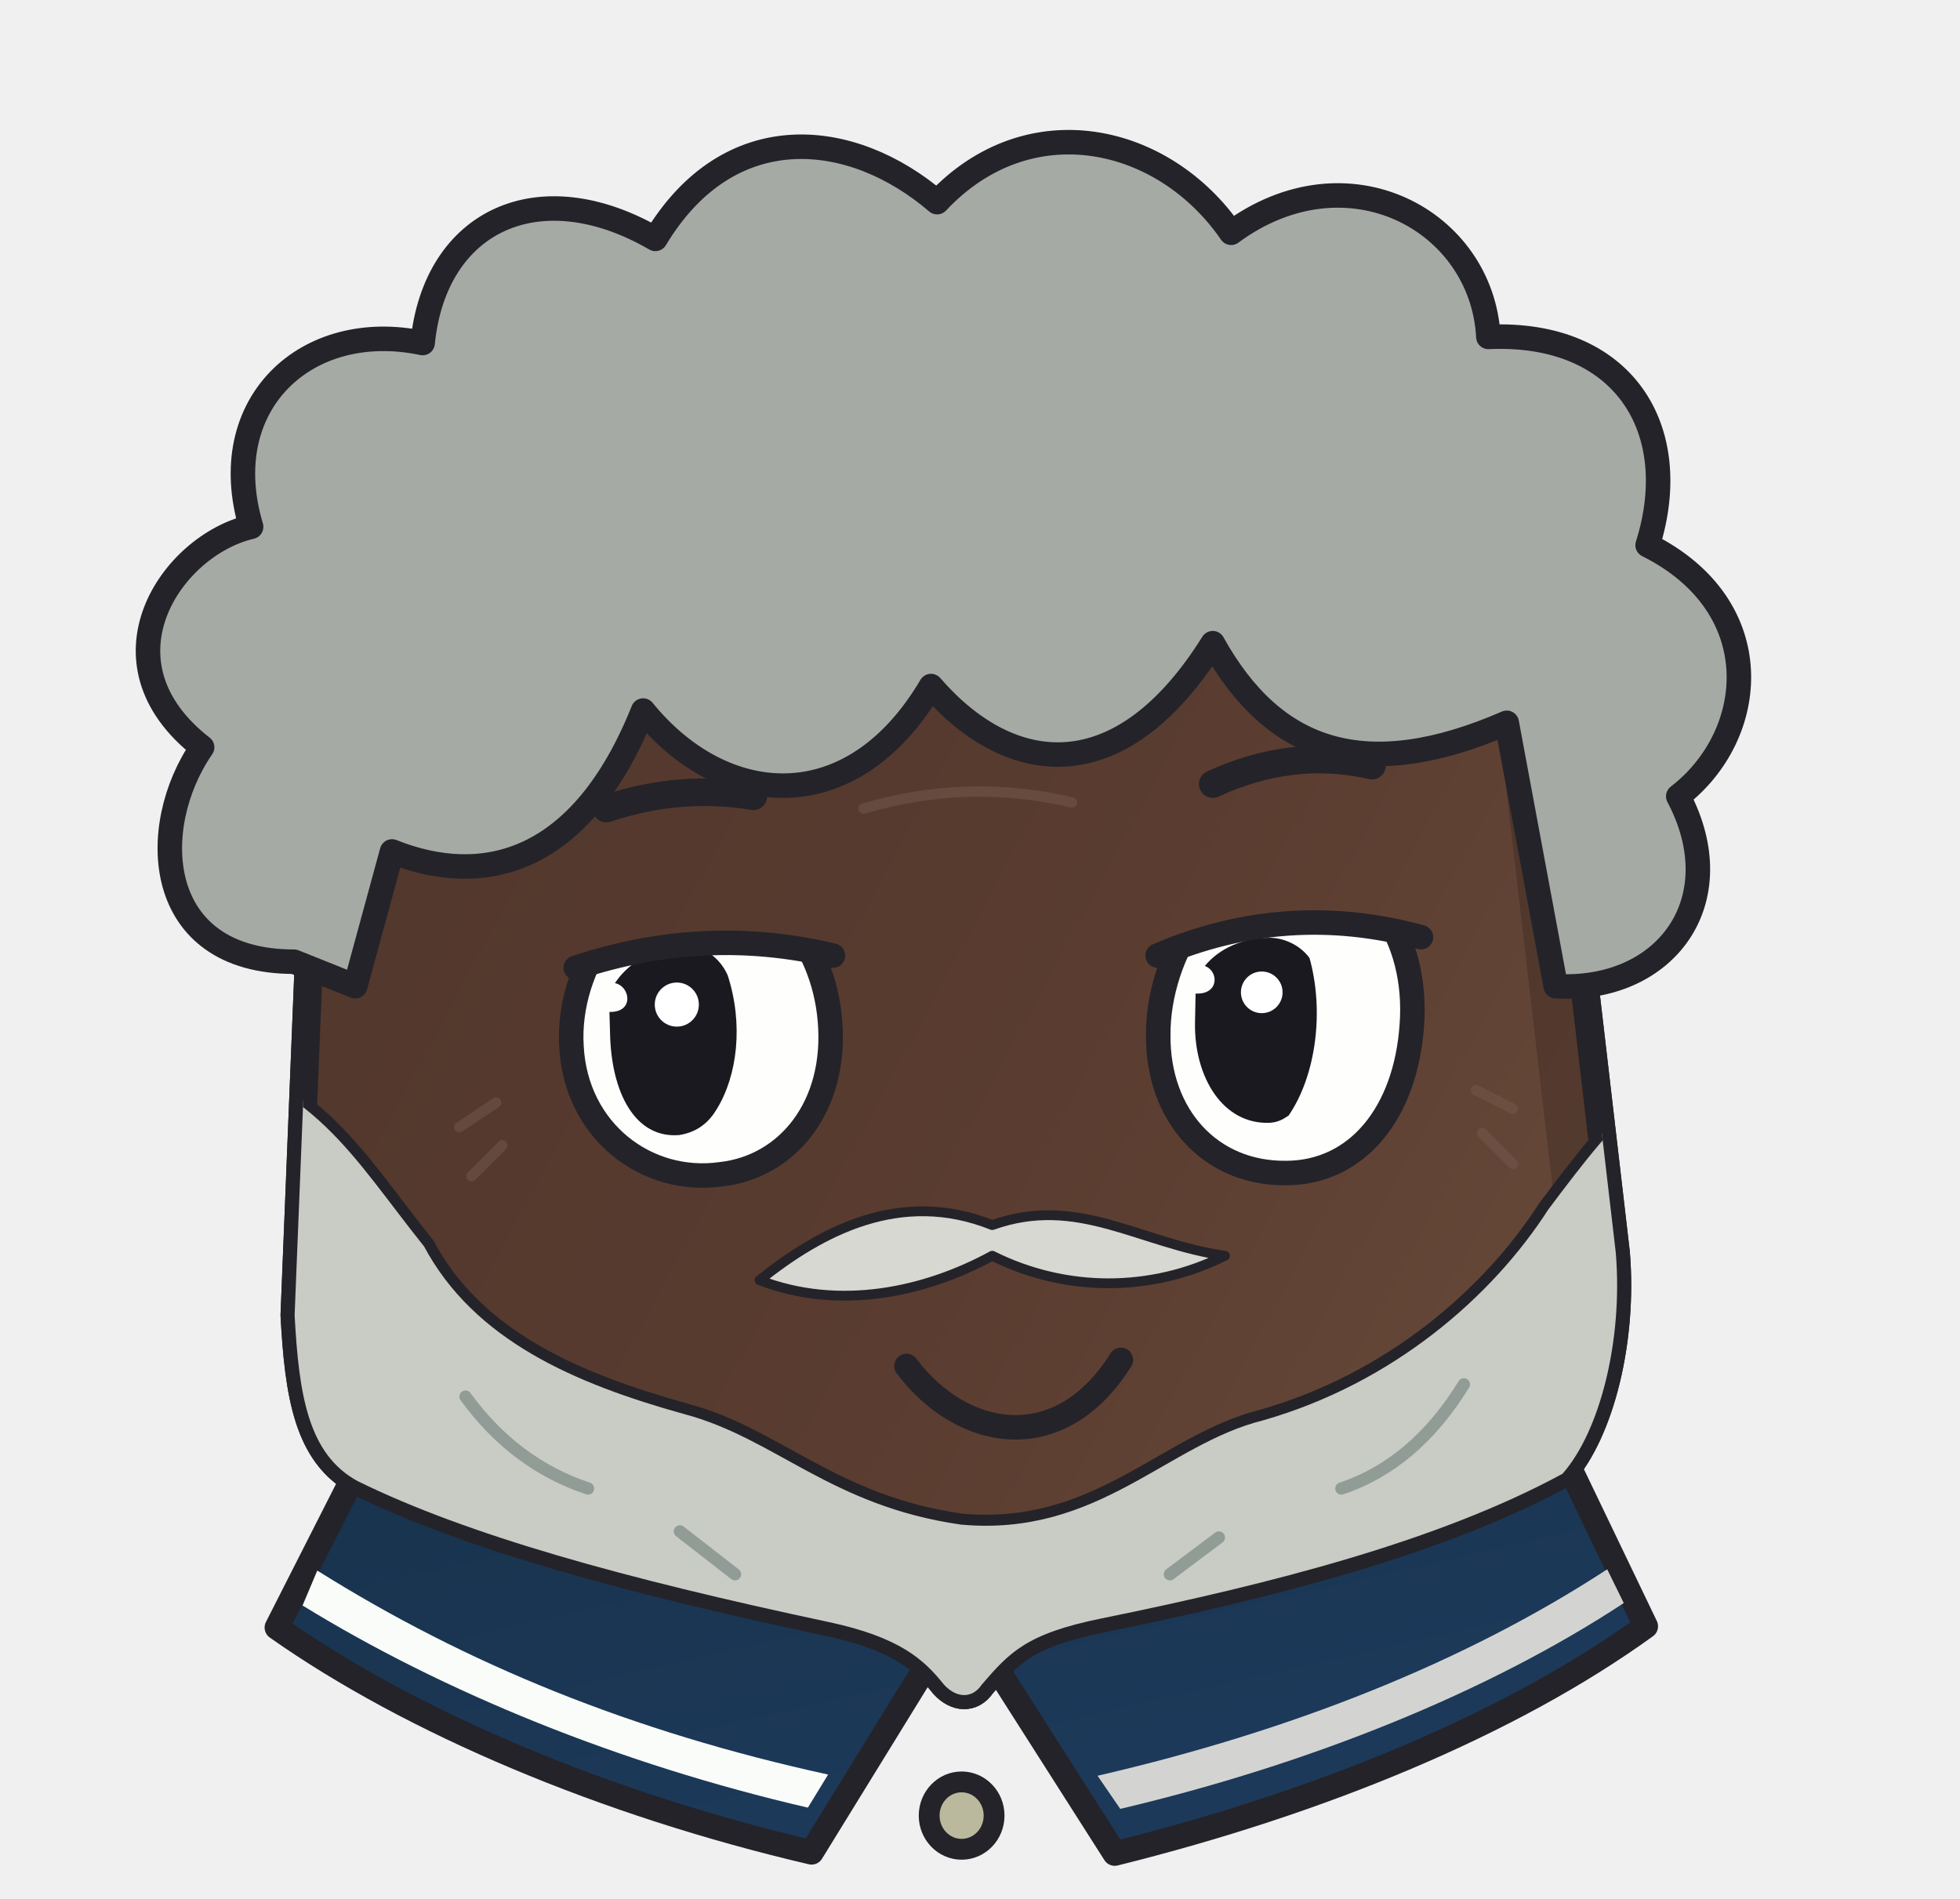
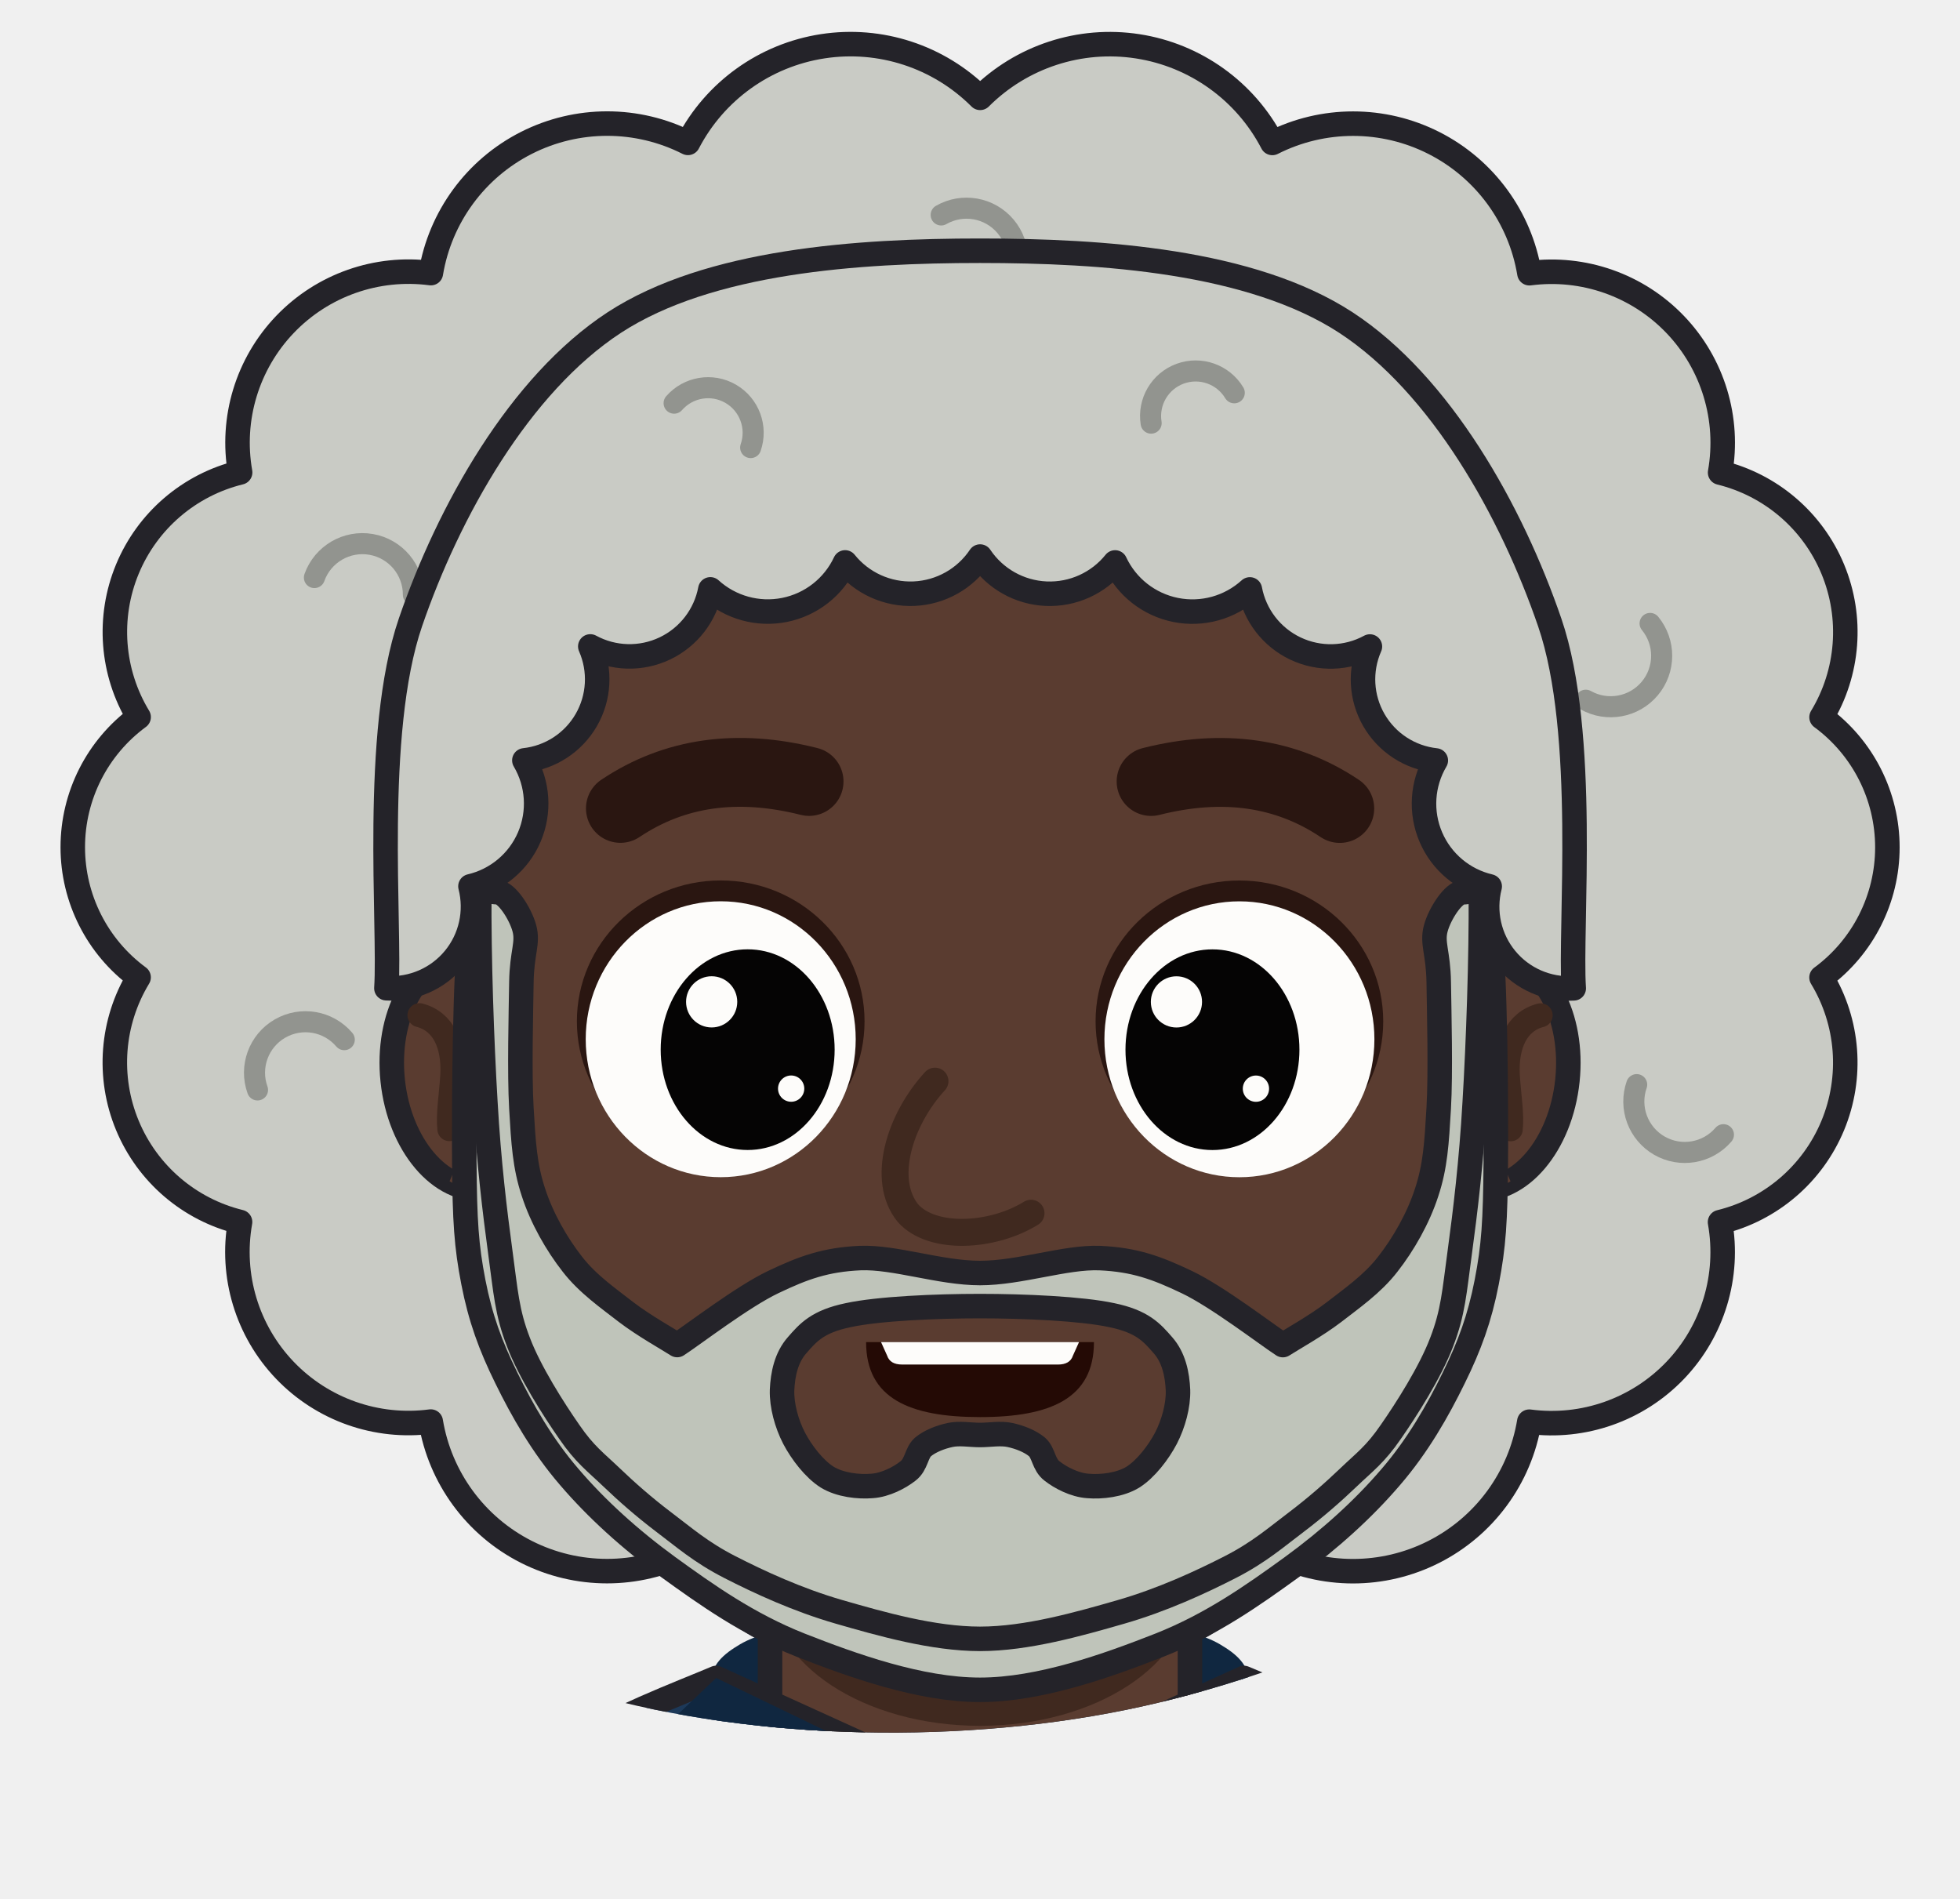
- <svg xmlns="http://www.w3.org/2000/svg" viewBox="0 0 320 310" fill="none" stroke="#242329" stroke-width="4" stroke-linecap="round" stroke-linejoin="round" role="img" aria-labelledby="saltpepper-pleased-title saltpepper-pleased-description">
+ <svg xmlns="http://www.w3.org/2000/svg" viewBox="0 0 320 310" width="320" height="310">
  <defs>
-     <linearGradient id="saltpepper-pleased-skin" x1="84" y1="144" x2="251" y2="234" gradientUnits="userSpaceOnUse">
-       <stop stop-color="#53382D" />
-       <stop offset=".55" stop-color="#5A3C30" />
-       <stop offset="1" stop-color="#654738" />
-     </linearGradient>
-     <linearGradient id="saltpepper-pleased-hair" x1="151" y1="43" x2="158" y2="133" gradientUnits="userSpaceOnUse">
-       <stop stop-color="#493225" />
-       <stop offset=".5" stop-color="#533B2B" />
-       <stop offset="1" stop-color="#33251E" />
-     </linearGradient>
-     <linearGradient id="saltpepper-pleased-mint" x1="155" y1="20" x2="162" y2="216" gradientUnits="userSpaceOnUse">
-       <stop stop-color="#B5F3D6" />
-       <stop offset=".55" stop-color="#AEF0D2" />
-       <stop offset="1" stop-color="#ABEDCF" />
-     </linearGradient>
-     <linearGradient id="saltpepper-pleased-ear-cushion" x1="35" y1="147" x2="62" y2="200" gradientUnits="userSpaceOnUse">
-       <stop stop-color="#309775" />
-       <stop offset="1" stop-color="#349778" />
-     </linearGradient>
-     <linearGradient id="saltpepper-pleased-collar-fabric" x1="99" y1="244" x2="112" y2="301" gradientUnits="userSpaceOnUse">
-       <stop stop-color="#18344F" />
-       <stop offset="1" stop-color="#1D3959" />
-     </linearGradient>
-     <clipPath id="saltpepper-pleased-hair-boundary">
-       <path d="M60.5 131.2C68.5 80.1 106.6 44 158.6 44.3C210.7 44.5 247.6 79.4 255.4 131.1C251.6 116.7 232 107 212.6 106.6C195.2 105.5 177.9 111 158.3 113.8C139 117 119.2 116.9 99.2 118.3C82 119.7 69.5 124.2 60.5 131.2Z" />
+     <clipPath id="cd9b">
+       <rect x="-4000" y="-4000" width="9000" height="9000" />
    </clipPath>
-     <clipPath id="saltpepper-pleased-head-clip">
-       <path d="M61 130.5C63 83 104 44 159 44C212 44 252 82 255 129L263.8 204.5C265 218.8 261.2 233.7 255.1 240.6C235 251.5 207.9 258.5 179.9 264.2C167.5 266.7 164.8 269.8 160.3 275C158.7 277.4 156.1 277.2 154.1 275C150.9 271 147 267.3 135.3 264.8C101.9 257.7 76.3 250.6 58.4 241.8C50.3 237.4 48.8 227.7 48.1 214.7L50.5 155Z" />
+     <clipPath id="cd9cr">
+       <path d="M841.27 558.63C841.81 624.88 833.42 700.32 789.62 750.89C745.54 801.46 654.41 843.92 578.42 862.03C502.70 880.15 409.14 879.61 334.51 859.87C259.87 839.86 161.71 795.78 130.88 742.24C99.78 688.97 123.85 601.35 148.73 538.89C173.88 476.69 218.23 405.57 280.69 368.52C343.43 331.48 439.43 318.77 523.80 316.33C607.90 313.90 733.10 313.90 786.10 354.19C838.83 394.48 840.72 492.64 841.27 558.63Z" />
+       <path d="M-473.50 -700.97L1473.50 -700.97L1473.50 818.77L-473.50 818.77Z" />
    </clipPath>
-     <clipPath id="saltpepper-pleased-confident-eyes">
-       <path d="M90 158L238 148L238 199L90 199Z" />
+     <clipPath id="cd9s">
+       <path d="M500 903.9L616.5 850.9C621.8 853.2 636.8 859.1 648.3 864.2C659.7 869.3 672.5 875.4 685.3 881.4C698.1 887.3 712.5 893.3 725 899.9C737.6 906.5 750.8 914.3 760.8 921.1C770.7 927.9 778 934.3 784.6 941C791.2 947.6 795.8 954.2 800.5 960.8C805.1 967.4 808.6 974.1 812.4 980.7C816.1 987.2 821.2 996.8 823 1000L177 1000C178.8 996.8 183.9 987.2 187.6 980.7C191.4 974.1 194.9 967.4 199.5 960.8C204.2 954.2 208.8 947.6 215.4 941C222 934.3 229.3 927.9 239.2 921.1C249.2 914.3 262.4 906.5 275 899.9C287.5 893.3 301.9 887.3 314.7 881.4C327.5 875.4 340.3 869.3 351.7 864.2C363.2 859.1 378.2 853.2 383.5 850.9L500 903.9Z" fill="#1D3959" stroke="#242329" stroke-width="10.82" stroke-linejoin="round" stroke-linecap="round" transform="translate(500 1014) scale(0.86) translate(-500 -1000)" />
+       <path d="M488.1 903.9L511.9 903.9L511.9 972.7L488.1 972.7ZM493.4 903.9L383.5 850.9L357 876.1L417.9 948.9ZM506.6 903.9L616.5 850.9L643 876.1L582.1 948.9Z" fill="#102740" transform="translate(500 1014) scale(0.86) translate(-500 -1000)" />
    </clipPath>
-     <clipPath id="saltpepper-pleased-soft-lids">
-       <path d="M90 160Q114 149 139 157L139 199L90 199ZM185 157Q210 145 236 153L236 199L185 199Z" />
+     <clipPath id="cd9eL">
+       <ellipse cx="385.5" cy="569" rx="59.6" ry="60.9" />
    </clipPath>
-     <clipPath id="saltpepper-pleased-fin-half">
-       <path d="M330 0H420V420H0V300Z" />
+     <clipPath id="cd9eR">
+       <ellipse cx="614.5" cy="569" rx="59.6" ry="60.9" />
    </clipPath>
-     <clipPath id="saltpepper-pleased-fin-collar-back">
-       <path d="M262.4 256.2C239.1 271.4 210.8 282.6 179.2 289.9L182.9 295.3C213.8 288 242.9 276.3 265.1 261.7Z" />
+     <filter id="cd9bl" x="-60%" y="-90%" width="220%" height="280%">
+       <feGaussianBlur stdDeviation="15" />
+     </filter>
+     <clipPath id="cd9eo">
+       <path d="M-1000 -1000H2000V2000H-1000Z" />
+     </clipPath>
+     <clipPath id="cd9ck">
+       <ellipse cx="385.5" cy="561.1" rx="66.5" ry="65.2" />
+       <ellipse cx="385.5" cy="569" rx="62.6" ry="63.9" />
+       <ellipse cx="614.5" cy="561.1" rx="66.5" ry="65.2" />
+       <ellipse cx="614.5" cy="569" rx="62.6" ry="63.9" />
    </clipPath>
  </defs>
-   <g id="saltpepper-pleased-collar">
-     <path id="saltpepper-pleased-collar-left" d="M58.2 240.1L45.2 265.7C67.2 281.2 98.7 294.5 132.5 302.4L151.1 272.2C145.7 266.5 137.4 265.5 127 263C101.1 257.1 78.1 250.1 58.2 240.1Z" fill="url(#saltpepper-pleased-collar-fabric)" stroke-width="4" />
-     <path id="saltpepper-pleased-collar-right" d="M256.5 240.1L268.7 265.5C246.7 281.4 215.8 294.2 182 302.6L162.5 272C167 266.9 176.8 264.9 188 262.5C214 256.6 235 249.3 256.5 240.1Z" fill="url(#saltpepper-pleased-collar-fabric)" stroke-width="4" />
-     <path d="M51.8 256.4C76.2 271.7 103.2 282.7 135.2 289.7L131.9 295.1C101.2 288 72.3 276.2 49.4 262.1Z" fill="#FAFCF9" stroke="none" />
-     <path d="M262.4 256.2C239.1 271.4 210.8 282.6 179.2 289.9L182.9 295.3C213.8 288 242.9 276.3 265.1 261.7Z" fill="#FAFCF9" stroke="none" />
-     <path d="M154.1 274.5L161.1 274.5" stroke-width="3" />
-     <ellipse cx="157" cy="296.4" rx="5.3" ry="5.5" fill="#BAB99D" stroke-width="3.4" />
-   </g>
-   <g clip-path="url(#saltpepper-pleased-fin-collar-back)">
-     <g clip-path="url(#saltpepper-pleased-fin-half)">
-       <path d="M262.4 256.2C239.1 271.4 210.8 282.6 179.2 289.9L182.9 295.3C213.8 288 242.9 276.3 265.1 261.7Z" fill="none" stroke="#000000" stroke-opacity=".16" stroke-width="18" />
-     </g>
-   </g>
-   <g id="saltpepper-pleased-head">
-     <path d="M61 130.5C63 83 104 44 159 44C212 44 252 82 255 129L263.8 204.5C265 218.8 261.2 233.7 255.1 240.6C235 251.5 207.9 258.5 179.9 264.2C167.5 266.7 164.8 269.8 160.3 275C158.7 277.4 156.1 277.2 154.1 275C150.9 271 147 267.3 135.3 264.8C101.9 257.7 76.3 250.6 58.4 241.8C50.3 237.4 48.8 227.7 48.1 214.7L50.5 155Z" fill="url(#saltpepper-pleased-skin)" stroke-width="4.6" />
-   </g>
-   <g clip-path="url(#saltpepper-pleased-head-clip)" stroke="none">
-     <path d="M61 130.5C63 83 104 44 159 44C212 44 252 82 255 129L263.8 204.5C265 218.8 261.2 233.7 255.1 240.6C235 251.5 207.9 258.5 179.9 264.2C167.5 266.7 164.8 269.8 160.3 275C158.7 277.4 156.1 277.2 154.1 275C150.9 271 147 267.3 135.3 264.8C101.9 257.7 76.3 250.6 58.4 241.8C50.3 237.4 48.8 227.7 48.1 214.7L50.5 155Z" fill="#000000" fill-opacity=".16" />
-     <path d="M61 130.5C63 83 104 44 159 44C212 44 252 82 255 129L263.8 204.5C265 218.8 261.2 233.7 255.1 240.6C235 251.5 207.9 258.5 179.9 264.2C167.5 266.7 164.8 269.8 160.3 275C158.7 277.4 156.1 277.2 154.1 275C150.9 271 147 267.3 135.3 264.8C101.9 257.7 76.3 250.6 58.4 241.8C50.3 237.4 48.8 227.7 48.1 214.7L50.5 155Z" transform="translate(-10 -8)" fill="url(#saltpepper-pleased-skin)" />
-   </g>
-   <path d="M61 130.5C63 83 104 44 159 44C212 44 252 82 255 129L263.8 204.5C265 218.8 261.2 233.7 255.1 240.6C235 251.5 207.9 258.5 179.9 264.2C167.5 266.7 164.8 269.8 160.3 275C158.7 277.4 156.1 277.2 154.1 275C150.9 271 147 267.3 135.3 264.8C101.9 257.7 76.3 250.6 58.4 241.8C50.3 237.4 48.8 227.7 48.1 214.7L50.5 155Z" fill="none" stroke-width="4.6" />
-   <g id="saltpepper-pleased-hair-front">
-     <path d="M48 157C25 157 24 135 33 122C15 108 28 89 41 86C35 66 50 52 69 56C71 36 88 28 107 39C119 19 139 21 153 33C168 17 190 22 201 38C220 24 242 36 243 55C265 54 275 70 269 89C289 99 287 120 274 130C283 147 272 162 254 161L246 118C223 128 208 123 198 105C183 129 165 127 152 112C139 134 118 132 105 116C95 141 79 145 64 139L58 161Z" fill="#A5AAA5" stroke-width="4" />
-   </g>
-   <g clip-path="url(#saltpepper-pleased-head-clip)">
-     <g id="saltpepper-pleased-facial-hair">
-       <path d="M30 171C52 176 58 188 70 203C78 218 94 225 112 230C127 234 136 245 157 248C179 250 190 235 206 231C227 225 243 211 252 197C264 181 272 171 290 170L290 296L28 296Z" fill="#C9CBC5" stroke-width="1.8" />
-       <path d="M162 200C147 194 134 201 124 209C137 214 151 211 162 205C174 211 188 211 200 205C186 203 176 195 162 200Z" fill="#D6D8D1" stroke-width="1.6" />
-       <path d="M76 228Q84 239 96 243M111 250L120 257M199 251L191 257M239 226Q231 239 219 243" fill="none" stroke-width="2" stroke="#919C96" />
-     </g>
-   </g>
-   <g id="saltpepper-pleased-age-details">
-     <path d="M141 132Q158 127 175 131M81 180L75 184M82 187L77 192M241 178L247 181M242 185L247 190" fill="none" stroke-width="1.7" stroke="#71584B" opacity=".55" />
-   </g>
-   <g id="saltpepper-pleased-expression-pleased">
-     <g id="saltpepper-pleased-eyebrows">
-       <path d="M99 132Q111 128 123 130" fill="none" stroke-width="4.5" />
-       <path d="M198 128Q211 122 224 125" fill="none" stroke-width="4.5" />
-     </g>
-     <g clip-path="url(#saltpepper-pleased-soft-lids)">
-       <g id="saltpepper-pleased-eyes">
-         <path id="saltpepper-pleased-eye-white-left" d="M114.5 143.1C125.2 143 134.4 153.4 135.5 166.6C136.7 180.6 128.6 190.5 117.7 191.7C105.6 193.4 94 184.7 93.3 170.8C92.5 157.7 102.1 143.7 114.5 143.1Z" fill="#FEFEFD" stroke-width="4" />
-         <g transform="translate(-15 1)">
-           <path d="M123.7 153.8C128.5 152.2 132.3 154.8 133.8 158.2C136.4 166.2 135.4 174.6 132 180.1C130.8 182.1 129 183.8 125.9 184.3C118.7 184.9 114.8 177.4 114.6 167.7L114.5 164.2C118.6 164.3 117.9 160 115.4 159.5C117.1 156.9 120.1 154.7 123.7 153.8Z" fill="#19191F" stroke="none" />
-           <circle cx="125.5" cy="163" r="3.6" fill="#FFFFFF" stroke="none" />
+   <g transform="translate(-55 -107) scale(0.43)">
+     <g clip-path="url(#cd9b)">
+       <g transform="translate(500 1014) scale(0.86) translate(-500 -1000)">
+         <g transform="matrix(1 0.0001 -0.0001 1 0.08335 0.01754)">
+           <path fill="#C9CBC5" data-o="f" d="M500 153.4A80.9 80.9 0 0 1 629 173.3A78.9 78.9 0 0 1 742.5 230.8A75.5 75.5 0 0 1 826.7 318.8A72.5 72.5 0 0 1 871.5 426.8A71.3 71.3 0 0 1 871.5 541.7A72.5 72.5 0 0 1 826.7 649.7A75.5 75.5 0 0 1 742.5 737.8A78.9 78.9 0 0 1 629 795.3A80.9 80.9 0 0 1 500 815.2A80.9 80.9 0 0 1 371 795.3A78.9 78.9 0 0 1 257.5 737.8A75.5 75.5 0 0 1 173.3 649.7A72.5 72.5 0 0 1 128.5 541.7A71.3 71.3 0 0 1 128.5 426.8A72.5 72.5 0 0 1 173.3 318.8A75.5 75.5 0 0 1 257.5 230.8A78.9 78.9 0 0 1 371 173.3A80.9 80.9 0 0 1 500 153.4Z" stroke="#242329" stroke-width="10.82" stroke-linejoin="round" stroke-linecap="round" />
+           <path fill="none" stroke="#92948F" stroke-width="9.3" stroke-linecap="round" stroke-linejoin="round" d="M206.1 365.2A22.5 22.5 0 0 1 249.8 372.8M795.8 385.4A22.5 22.5 0 0 1 767.4 419.3M181 591.4A22.5 22.5 0 0 1 219.3 569.2M828.2 611.1A22.5 22.5 0 0 1 789.9 589M482.8 205.1A22.5 22.5 0 0 1 511.3 239" />
        </g>
-         <path id="saltpepper-pleased-eye-white-right" d="M211.1 140.8C223.5 141 231.6 153 230.5 167.4C229.5 181.7 221.6 191.4 210.1 191.5C197.6 191.7 189 182.1 189.1 169C189 155.7 198.6 140.2 211.1 140.8Z" fill="#FEFEFD" stroke-width="4" />
-         <g transform="translate(-15 1)">
-           <path d="M222 152.1C224.4 152 227.2 153.2 228.8 155.4C231.2 164 229.9 174.5 225.4 181.1C224.9 181.4 224 182.2 222.3 182.3C214.6 182.6 210 174.8 210.1 166.1L210.2 161.2C214.1 161.4 214 157.5 211.7 156.7C214.1 153.8 217.8 152.2 222 152.1Z" fill="#19191F" stroke="none" />
-           <circle cx="221" cy="161" r="3.4" fill="#FFFFFF" stroke="none" />
+         <g clip-path="url(#cd9cr)">
+           <g transform="translate(0 0.06)">
+             <path d="M500 824.5C525.6 824.5 558.7 826.2 576.8 828.4C594.9 830.7 601.5 833.1 608.5 837.7C615.6 842.3 619.6 847.4 619.1 856.2C618.7 865.1 625.8 880.5 605.9 890.7C586 900.8 535.3 917.1 500 917.1C464.7 917.1 414 900.8 394.1 890.7C374.2 880.5 381.3 865.1 380.9 856.2C380.4 847.4 384.4 842.3 391.5 837.7C398.5 833.1 405.1 830.7 423.2 828.4C441.3 826.2 474.4 824.5 500 824.5Z" fill="#102740" />
+           </g>
+         </g>
+         <g clip-path="url(#cd9cr)">
+           <g transform="translate(0 0.06)">
+             <path d="M407.3 768.9L407.3 935.7Q407.3 967.4 439.1 967.4L560.9 967.4Q592.7 967.4 592.7 935.7L592.7 768.9Z" fill="#5A3C30" stroke="#242329" stroke-width="10.82" stroke-linejoin="round" stroke-linecap="round" />
+             <ellipse cx="500" cy="811.2" rx="92.7" ry="60.9" fill="#40291F" />
+           </g>
+         </g>
+         <g transform="matrix(1 0.0001 -0.0001 1 0.08335 0.01754)">
+           <ellipse cx="275.6" cy="583.6" rx="35.1" ry="51.6" transform="rotate(-6 275.6 583.6)" fill="#5A3C30" stroke="#242329" stroke-width="10.82" stroke-linejoin="round" stroke-linecap="round" />
+           <ellipse cx="724.4" cy="583.6" rx="35.1" ry="51.6" transform="rotate(6 724.4 583.6)" fill="#5A3C30" stroke="#242329" stroke-width="10.82" stroke-linejoin="round" stroke-linecap="round" />
+           <path d="M281.3 496.1C281.3 518.4 271 529.5 260.6 535.4L286.2 583.6ZM718.7 496.1C718.7 518.4 729 529.5 739.4 535.4L713.8 583.6ZM291.8 671C288.8 648.8 276.3 637.3 265.8 631.7L286.2 583.6ZM708.2 671C711.2 648.8 723.7 637.3 734.2 631.7L713.8 583.6Z" fill="#5A3C30" />
+           <path d="M252.5 558.4C263.1 561.1 267.7 571.6 267 584.9C266.4 594.2 265 602.1 265.7 608.7M747.5 558.4C736.9 561.1 732.3 571.6 733 584.9C733.6 594.2 735 602.1 734.3 608.7" fill="none" stroke="#40291F" stroke-width="10.6" stroke-linecap="round" stroke-linejoin="round" />
+         </g>
+         <g transform="matrix(1 0.0001 -0.0001 1 0.08335 0.01754)">
+           <path d="M500 255.3C526.5 255.3 554.7 258.6 579.4 265.9C604.1 273.2 628.8 284 648.3 299C667.7 314 684.4 334.9 695.9 355.9C707.4 376.8 712.9 400 717.1 424.7C721.3 449.4 720.8 475.5 721.1 504.1C721.3 532.8 720 570.3 718.4 596.8C716.9 623.3 714.2 645.3 711.8 663C709.4 680.6 708.9 689.5 703.8 702.7C698.8 715.9 688.2 732.5 681.3 742.4C674.5 752.3 669.8 755.6 662.8 762.3C655.9 768.9 648.4 775.5 639.7 782.1C630.9 788.7 623.4 795.4 610.5 802C597.6 808.6 580.6 816.5 562.2 821.8C543.8 827.1 520.7 833.7 500 833.7C479.3 833.7 456.2 827.1 437.8 821.8C419.4 816.5 402.4 808.6 389.5 802C376.6 795.4 369.1 788.7 360.3 782.1C351.6 775.5 344.1 768.9 337.2 762.3C330.2 755.6 325.5 752.3 318.7 742.4C311.8 732.5 301.2 715.9 296.2 702.7C291.1 689.5 290.6 680.6 288.2 663C285.8 645.3 283.1 623.3 281.6 596.8C280 570.3 278.7 532.8 278.9 504.1C279.2 475.5 278.7 449.4 282.9 424.7C287.1 400 292.6 376.8 304.1 355.9C315.6 334.9 332.3 314 351.7 299C371.2 284 395.9 273.2 420.6 265.9C445.3 258.6 473.5 255.3 500 255.3Z" fill="#5A3C30" data-sk="1" stroke="#242329" stroke-width="10.82" stroke-linejoin="round" stroke-linecap="round" />
+         </g>
+         <g clip-path="url(#cd9cr)">
+           <g transform="translate(0 0.13)">
+             <path d="M500 903.9L616.5 850.9C621.8 853.2 636.8 859.1 648.3 864.2C659.7 869.3 672.5 875.4 685.3 881.4C698.1 887.3 712.5 893.3 725 899.9C737.6 906.5 750.8 914.3 760.8 921.1C770.7 927.9 778 934.3 784.6 941C791.2 947.6 795.8 954.2 800.5 960.8C805.1 967.4 808.6 974.1 812.4 980.7C816.1 987.2 821.2 996.8 823 1000L177 1000C178.8 996.8 183.9 987.2 187.6 980.7C191.4 974.1 194.9 967.4 199.5 960.8C204.2 954.2 208.8 947.6 215.4 941C222 934.3 229.3 927.9 239.2 921.1C249.2 914.3 262.4 906.5 275 899.9C287.5 893.3 301.9 887.3 314.7 881.4C327.5 875.4 340.3 869.3 351.7 864.2C363.2 859.1 378.2 853.2 383.5 850.9L500 903.9Z" fill="#1D3959" stroke="#242329" stroke-width="10.82" stroke-linejoin="round" stroke-linecap="round" />
+             <path d="M488.1 903.9L511.9 903.9L511.9 972.7L488.1 972.7ZM493.4 903.9L383.5 850.9L357 876.1L417.9 948.9ZM506.6 903.9L616.5 850.9L643 876.1L582.1 948.9Z" fill="#102740" />
+           </g>
+         </g>
+         <g transform="matrix(1 0.0001 -0.0001 1 0.08335 0.01754)">
+           <g filter="url(#cd9bl)">
+             <ellipse cx="330.6" cy="668.3" rx="35.7" ry="19.9" fill="#8B4735" opacity="0.000" transform="matrix(0.4 0 0 0.4 198.36 400.98)" />
+           </g>
+           <g filter="url(#cd9bl)">
+             <ellipse cx="669.4" cy="668.3" rx="35.7" ry="19.9" fill="#8B4735" opacity="0.000" transform="matrix(0.4 0 0 0.4 401.64 400.98)" />
+           </g>
+         </g>
+         <g transform="matrix(1 0.0001 -0.0001 1 0.08335 0.01754)">
+           <path d="M633.7 704C637.4 701.6 648.5 695.4 656.2 689.5C663.9 683.5 673.2 677.1 680 668.3C686.9 659.5 693.5 648 697.2 636.5C701 625 701.6 614.9 702.5 599.4C703.4 584 702.7 557.1 702.5 543.8C702.3 530.6 699.4 526.6 701.2 520C703 513.4 709.1 504.1 713.1 504.1C717.1 504.1 722.6 500.2 725 520C727.5 539.9 727.9 597.2 727.7 623.3C727.5 649.3 726.8 660.3 723.7 676.2C720.6 692.1 716.2 704.2 709.1 718.6C702.1 732.9 693.3 748.4 681.3 762.3C669.4 776.2 654.7 789.6 637.7 802C620.7 814.3 602.4 827.3 579.4 836.4C556.5 845.4 526.5 856.2 500 856.2C473.5 856.2 443.5 845.4 420.6 836.4C397.6 827.3 379.3 814.3 362.3 802C345.3 789.6 330.6 776.2 318.7 762.3C306.7 748.4 297.9 732.9 290.9 718.6C283.8 704.2 279.4 692.1 276.3 676.2C273.2 660.3 272.5 649.3 272.3 623.3C272.1 597.2 272.5 539.9 275 520C277.4 500.2 282.9 504.1 286.9 504.1C290.9 504.1 297 513.4 298.8 520C300.6 526.6 297.7 530.6 297.5 543.8C297.3 557.1 296.6 584 297.5 599.4C298.4 614.9 299 625 302.8 636.5C306.5 648 313.1 659.5 320 668.3C326.8 677.1 336.1 683.5 343.8 689.5C351.5 695.4 362.6 701.6 366.3 704C373.4 699.4 395.2 682.6 408.7 676.2C422.1 669.8 431.8 666.3 447.1 665.6C462.3 665 482.4 672.2 500 672.2C517.6 672.2 537.7 665 552.9 665.6C568.2 666.3 577.9 669.8 591.3 676.2C604.8 682.6 626.6 699.4 633.7 704ZM500 686.8C519.4 686.8 544.8 687.9 558.2 690.8C571.7 693.6 575.9 698.5 580.7 704C585.6 709.5 587.1 717 587.4 723.9C587.6 730.7 585.4 738.7 582.1 745.1C578.8 751.4 573.2 758.7 567.5 762.3C561.8 765.8 553.6 766.7 547.7 766.2C541.7 765.8 535.5 762.5 531.8 759.6C528 756.7 528.2 751.7 525.2 749C522.1 746.4 517.4 744.6 513.2 743.7C509 742.8 504.4 743.7 500 743.7C495.6 743.7 491 742.8 486.8 743.7C482.6 744.6 477.9 746.4 474.8 749C471.8 751.7 472 756.7 468.2 759.6C464.5 762.5 458.3 765.8 452.3 766.2C446.4 766.7 438.2 765.8 432.5 762.3C426.8 758.7 421.2 751.4 417.9 745.1C414.6 738.7 412.4 730.7 412.6 723.9C412.9 717 414.4 709.5 419.3 704C424.1 698.5 428.3 693.6 441.8 690.8C455.2 687.9 480.6 686.8 500 686.8Z" fill="#BFC4BA" fill-rule="evenodd" stroke="#242329" stroke-width="10.82" stroke-linejoin="round" stroke-linecap="round" />
+           <path d="M500 255.3C526.5 255.3 554.7 258.6 579.4 265.9C604.1 273.2 628.8 284 648.3 299C667.7 314 684.4 334.9 695.9 355.9C707.4 376.8 712.9 400 717.1 424.7C721.3 449.4 720.8 475.5 721.1 504.1C721.3 532.8 720 570.3 718.4 596.8C716.9 623.3 714.2 645.3 711.8 663C709.4 680.6 708.9 689.5 703.8 702.7C698.8 715.9 688.2 732.5 681.3 742.4C674.5 752.3 669.8 755.6 662.8 762.3C655.9 768.9 648.4 775.5 639.7 782.1C630.9 788.7 623.4 795.4 610.5 802C597.6 808.6 580.6 816.5 562.2 821.8C543.8 827.1 520.7 833.7 500 833.7C479.3 833.7 456.2 827.1 437.8 821.8C419.4 816.5 402.4 808.6 389.5 802C376.6 795.4 369.1 788.7 360.3 782.1C351.6 775.5 344.1 768.9 337.2 762.3C330.2 755.6 325.5 752.3 318.7 742.4C311.8 732.5 301.2 715.9 296.2 702.7C291.1 689.5 290.6 680.6 288.2 663C285.8 645.3 283.1 623.3 281.6 596.8C280 570.3 278.7 532.8 278.9 504.1C279.2 475.5 278.7 449.4 282.9 424.7C287.1 400 292.6 376.8 304.1 355.9C315.6 334.9 332.3 314 351.7 299C371.2 284 395.9 273.2 420.6 265.9C445.3 258.6 473.5 255.3 500 255.3Z" fill="none" stroke="#242329" stroke-width="10.82" stroke-linejoin="round" stroke-linecap="round" />
+         </g>
+         <g transform="matrix(1 0.0001 -0.0001 1 0.08335 0.01754)">
+           <path fill="#C9CBC5" data-o="f" d="M237.9 546.5C239.7 519.6 231.7 434 248.5 385C265.3 336 296.6 280 338.5 252.6C380.4 225.3 446.2 220.9 500 220.9C553.8 220.9 619.6 225.3 661.5 252.6C703.4 280 734.7 336 751.5 385C768.3 434 760.3 519.6 762.1 546.5A36.1 36.1 0 0 1 725 501.5A37.5 37.5 0 0 1 701.2 445.9A36 36 0 0 1 672.1 395.6A36.3 36.3 0 0 1 619.1 370.4A37.7 37.7 0 0 1 559.6 358.5A37 37 0 0 1 500 355.9A37 37 0 0 1 440.4 358.5A37.7 37.7 0 0 1 380.9 370.4A36.3 36.3 0 0 1 327.9 395.6A36 36 0 0 1 298.8 445.9A37.5 37.5 0 0 1 275 501.5A36.1 36.1 0 0 1 237.9 546.5Z" stroke="#242329" stroke-width="10.82" stroke-linejoin="round" stroke-linecap="round" />
+           <path fill="none" stroke="#92948F" stroke-width="9.3" stroke-linecap="round" stroke-linejoin="round" d="M364.9 288.2A19.9 19.9 0 0 1 398.7 307.8M575.5 297A19.9 19.9 0 0 1 612.2 283.6" />
+         </g>
+         <g transform="matrix(1 0.0001 -0.0001 1 0.08335 0.01754)">
+           <g clip-path="url(#cd9eo)" display="inline">
+             <g>
+               <ellipse cx="385.5" cy="561.1" rx="63.5" ry="62.2" fill="#2A1611" />
+               <ellipse cx="385.5" cy="569" rx="59.6" ry="60.9" fill="#FDFCFA" />
+               <g clip-path="url(#cd9eL)">
+                 <g transform="translate(0.00 0.00)">
+                   <ellipse cx="397.4" cy="573.6" rx="38.4" ry="44.3" fill="#050404" />
+                   <circle cx="381.5" cy="552.5" r="11.3" fill="#FDFCFA" />
+                   <circle cx="416.6" cy="590.8" r="5.8" fill="#FDFCFA" />
+                 </g>
+               </g>
+             </g>
+             <g>
+               <ellipse cx="614.5" cy="561.1" rx="63.5" ry="62.2" fill="#2A1611" />
+               <ellipse cx="614.5" cy="569" rx="59.6" ry="60.9" fill="#FDFCFA" />
+               <g clip-path="url(#cd9eR)">
+                 <g transform="translate(0.00 0.00)">
+                   <ellipse cx="602.6" cy="573.6" rx="38.4" ry="44.3" fill="#050404" />
+                   <circle cx="586.7" cy="552.5" r="11.3" fill="#FDFCFA" />
+                   <circle cx="621.8" cy="590.8" r="5.8" fill="#FDFCFA" />
+                 </g>
+               </g>
+             </g>
+           </g>
+           <g clip-path="url(#cd9ck)">
+             <g>
+               <path d="M312.7 618C312.7 669.6 458.3 669.6 458.3 618Q385.5 596.8 312.7 618ZM541.7 618C541.7 669.6 687.3 669.6 687.3 618Q614.5 596.8 541.7 618Z" fill="#5A3C30" display="none" />
+             </g>
+           </g>
+           <path fill="none" stroke="#2A1611" stroke-linecap="round" stroke-linejoin="round" display="none" />
+           <path fill="none" stroke="#2A1611" stroke-width="30.4" stroke-linecap="round" stroke-linejoin="round" d="M341.2 467.1Q376.9 443.2 424.5 455.2M658.8 467.1Q623.1 443.2 575.5 455.2" transform="translate(0 0.00)" />
+           <g>
+             <path d="M480.1 587.5C464.3 604.7 456.3 631.2 468.2 645.8C478.8 657.7 505.3 656.4 522.5 645.8" fill="none" stroke="#40291F" stroke-width="11.9" stroke-linecap="round" stroke-linejoin="round" />
+           </g>
+           <path fill="#240A05" stroke="#240A05" stroke-linejoin="round" stroke-linecap="round" d="M449.7 702.7C466.5 702.7 483.2 702.7 500.0 702.7C516.8 702.7 533.5 702.7 550.3 702.7C550.3 727.5 531.2 735.8 500.0 735.8C468.8 735.8 449.7 727.5 449.7 702.7Z" stroke-width="0.01" />
+           <path fill="#FDFCFA" display="inline" d="M456.3 702.7L543.7 702.7L541.0 708.7Q539.7 712.6 534.4 712.6L465.6 712.6Q460.3 712.6 459.0 708.7Z" transform="matrix(1 0 0 1 0 0)" />
+           <g>
+             <path d="M469.6 731.4Q500 714.2 530.4 731.4Q500 745.1 469.6 731.4Z" fill="#D9604A" display="none" />
+           </g>
        </g>
      </g>
    </g>
-     <path d="M94 158Q115 151 136 156M189 156Q210 147 232 153" fill="none" stroke-width="4" />
-     <path d="M148 223C157 235 173 238 183 222" fill="none" stroke-width="4" />
+     <g clip-path="url(#cd9b)">
+       <g transform="translate(0 0.00)" />
+     </g>
  </g>
</svg>
